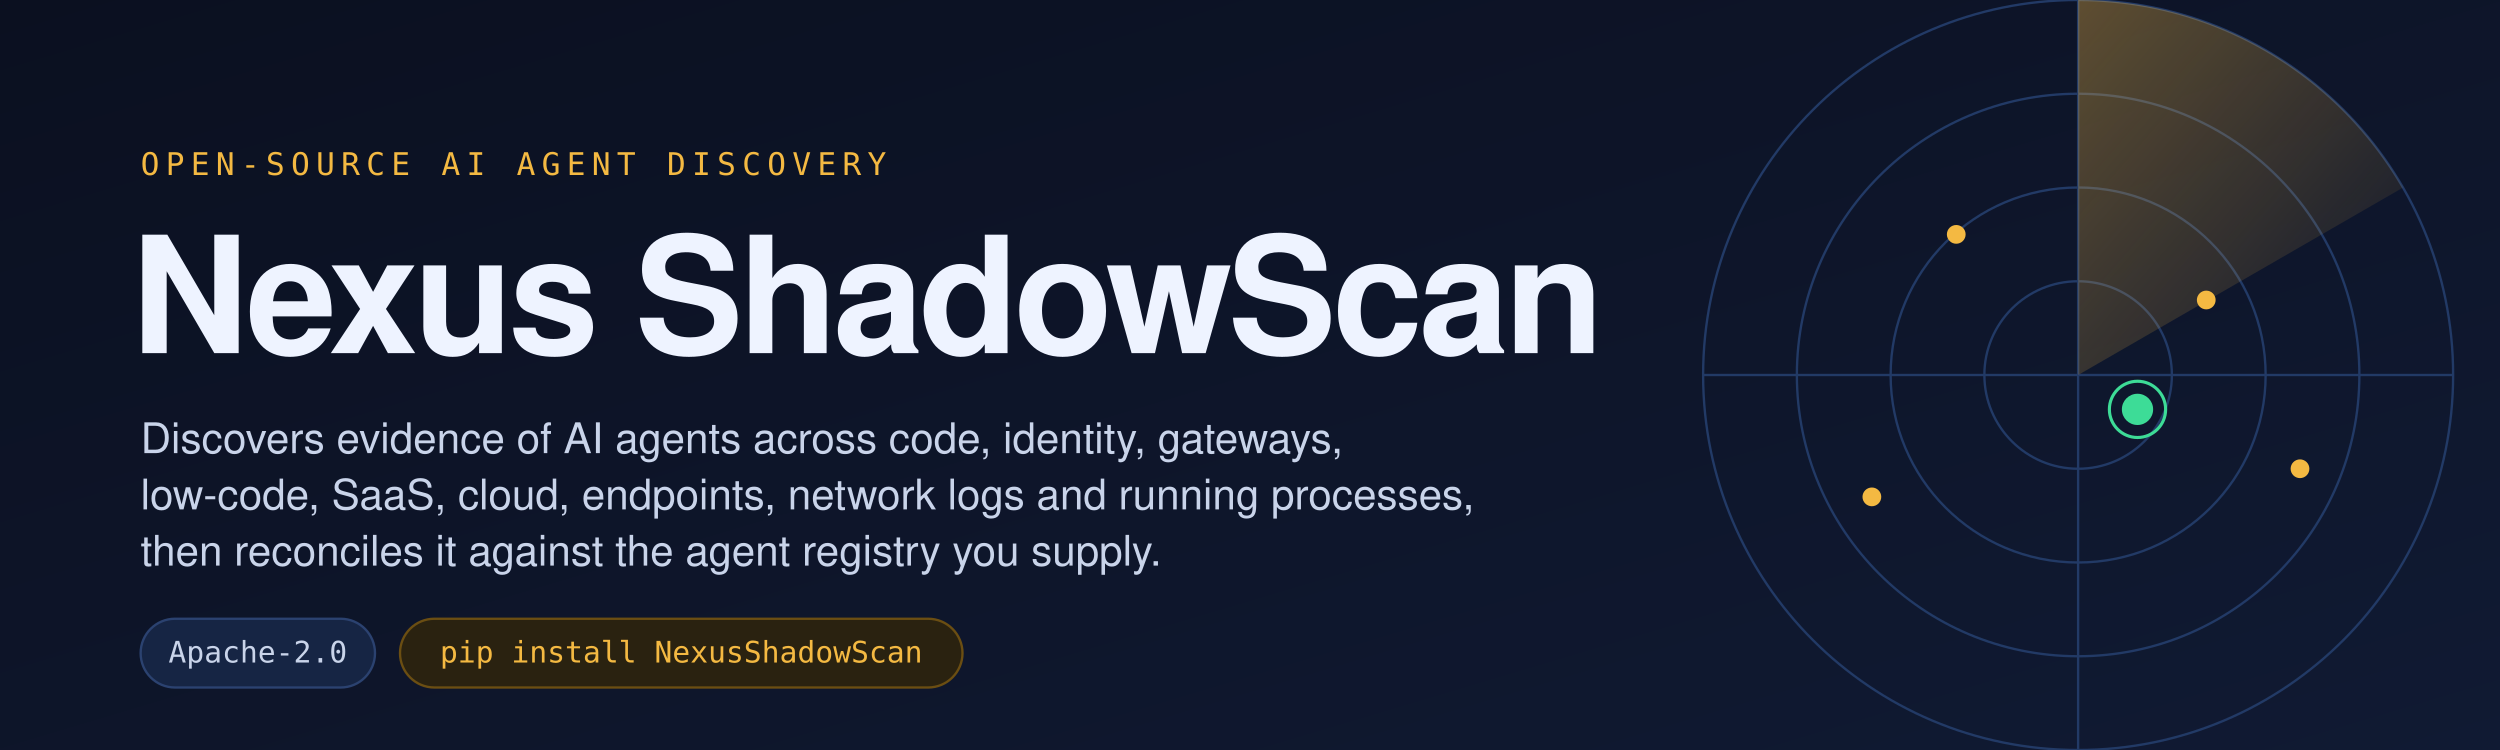
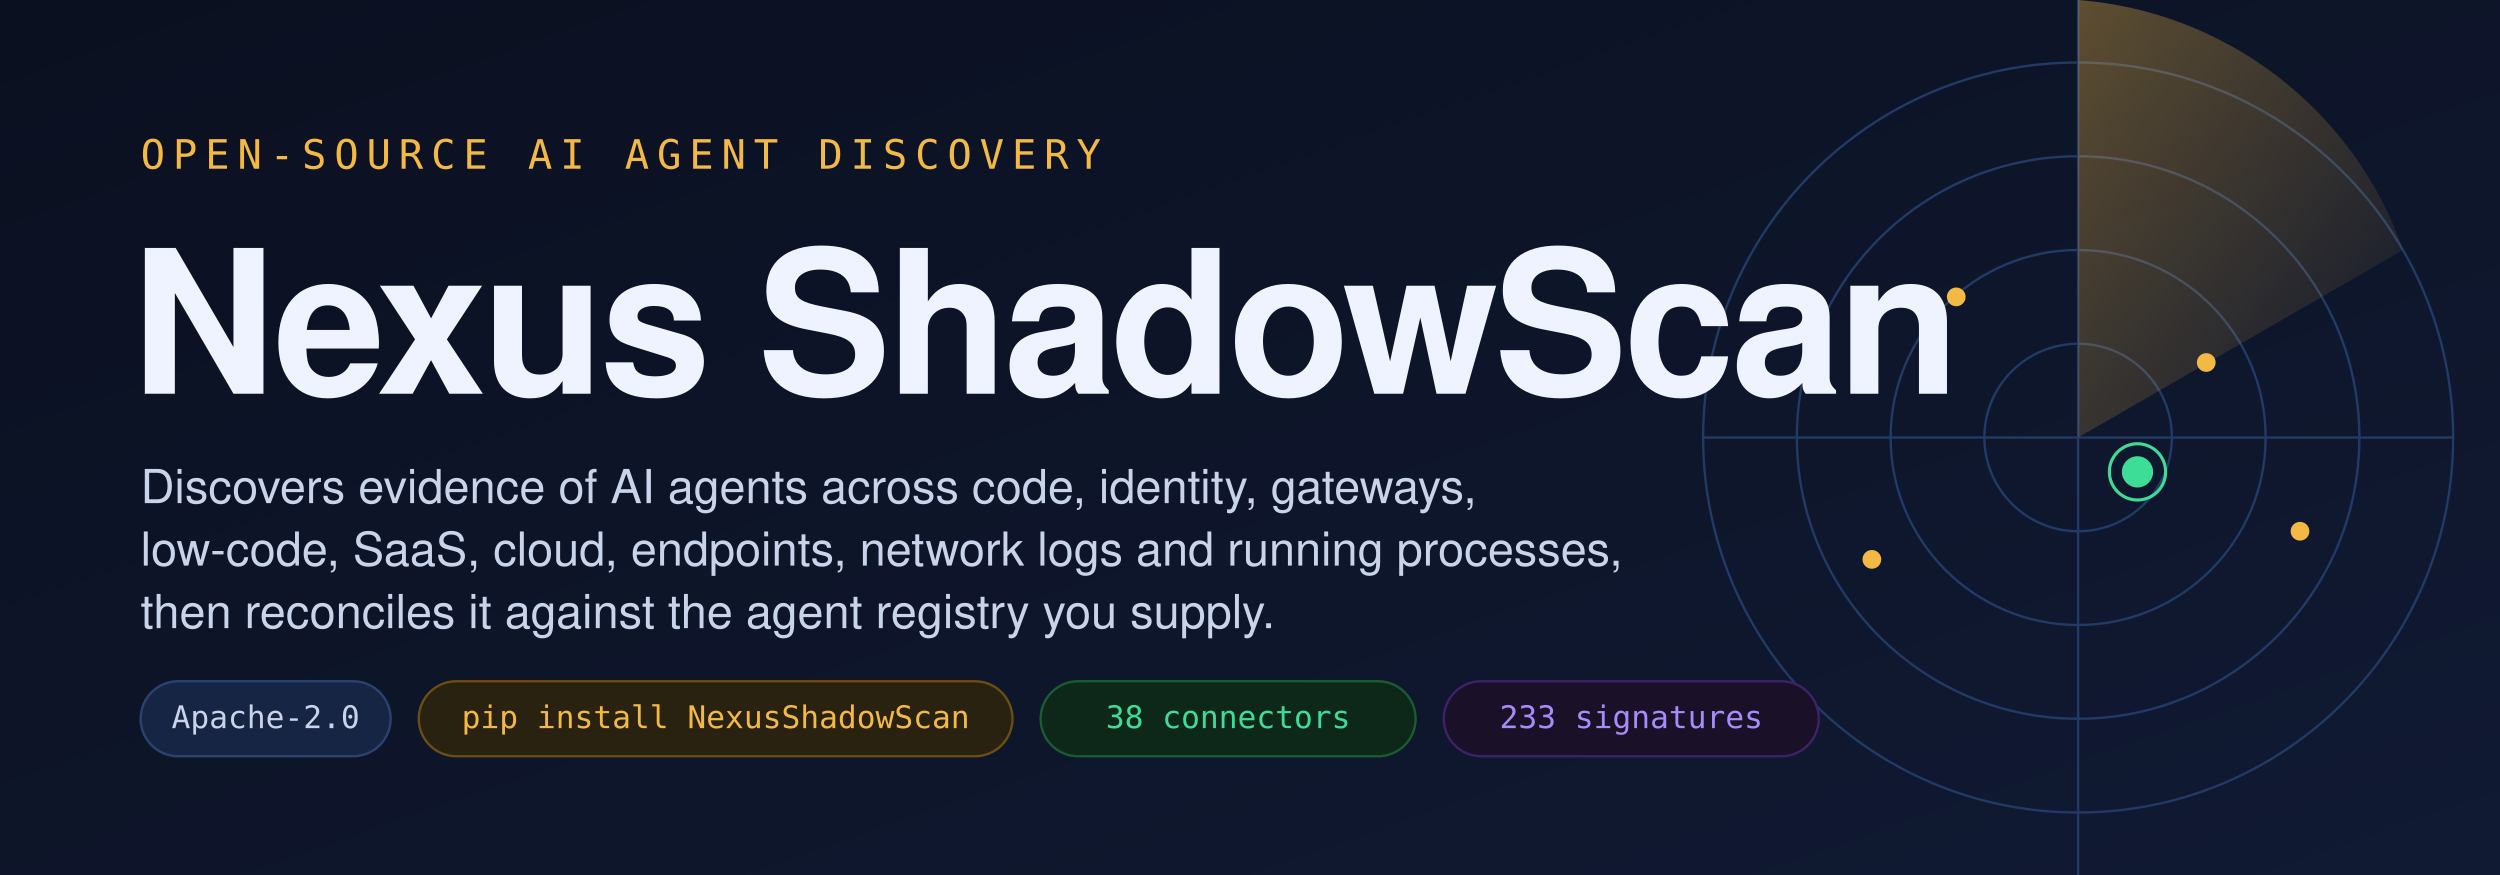
- <svg xmlns="http://www.w3.org/2000/svg" viewBox="0 0 1600 480" width="1600" height="480" role="img" aria-labelledby="title desc" font-family="-apple-system, 'Segoe UI', Helvetica, Arial, sans-serif">
+ <svg xmlns="http://www.w3.org/2000/svg" viewBox="0 0 1600 560" width="1600" height="560" role="img" aria-labelledby="title desc" font-family="-apple-system, 'Segoe UI', Helvetica, Arial, sans-serif">
  <defs>
    <linearGradient id="bg" x1="0" y1="0" x2="1" y2="1">
      <stop offset="0" stop-color="#0b1020" />
      <stop offset="1" stop-color="#101a33" />
    </linearGradient>
    <linearGradient id="sweep" x1="0" y1="0" x2="1" y2="1">
      <stop offset="0" stop-color="#f4b942" stop-opacity="0.35" />
      <stop offset="1" stop-color="#f4b942" stop-opacity="0" />
    </linearGradient>
  </defs>
-   <rect x="0" y="0" width="1600" height="480" rx="0" fill="url(#bg)" stroke="none" stroke-width="1.5" />
+   <rect x="0" y="0" width="1600" height="560" rx="0" fill="url(#bg)" stroke="none" stroke-width="1.5" />
  <g stroke="#223a66" stroke-width="1.5" fill="none">
-     <circle cx="1330" cy="240" r="60" />
-     <circle cx="1330" cy="240" r="120" />
-     <circle cx="1330" cy="240" r="180" />
-     <circle cx="1330" cy="240" r="240" />
-     <line x1="1090" y1="240" x2="1570" y2="240" />
-     <line x1="1330" y1="0" x2="1330" y2="480" />
+     <circle cx="1330" cy="280" r="60" />
+     <circle cx="1330" cy="280" r="120" />
+     <circle cx="1330" cy="280" r="180" />
+     <circle cx="1330" cy="280" r="240" />
+     <line x1="1090" y1="280" x2="1570" y2="280" />
+     <line x1="1330" y1="0" x2="1330" y2="560" />
  </g>
-   <path d="M1330 240 L1330 0 A240 240 0 0 1 1538 120 Z" fill="url(#sweep)" />
+   <path d="M1330 280 L1330 0 A240 240 0 0 1 1538 160 Z" fill="url(#sweep)" />
  <g fill="#f4b942">
-     <circle cx="1252" cy="150" r="6" />
-     <circle cx="1412" cy="192" r="6" />
-     <circle cx="1472" cy="300" r="6" />
-     <circle cx="1198" cy="318" r="6" />
+     <circle cx="1252" cy="190" r="6" />
+     <circle cx="1412" cy="232" r="6" />
+     <circle cx="1472" cy="340" r="6" />
+     <circle cx="1198" cy="358" r="6" />
  </g>
-   <circle cx="1368" cy="262" r="10" fill="#3ddc97" />
-   <circle cx="1368" cy="262" r="18" fill="none" stroke="#3ddc97" stroke-width="2" />
-   <text x="90" y="112" font-size="20" fill="#f4b942" font-family="ui-monospace, SFMono-Regular, Menlo, Consolas, monospace" letter-spacing="4">OPEN-SOURCE AI AGENT DISCOVERY</text>
-   <text x="84" y="226" font-size="104" font-weight="700" fill="#eef3ff" letter-spacing="-3">Nexus ShadowScan</text>
-   <text x="90" y="290" font-size="27" fill="#c9d4ea">Discovers evidence of AI agents across code, identity, gateways,</text>
-   <text x="90" y="326" font-size="27" fill="#c9d4ea">low-code, SaaS, cloud, endpoints, network logs and running processes,</text>
-   <text x="90" y="362" font-size="27" fill="#c9d4ea">then reconciles it against the agent registry you supply.</text>
-   <g font-family="ui-monospace, SFMono-Regular, Menlo, Consolas, monospace" font-size="19">
-     <rect x="90" y="396" width="150" height="44" rx="22" fill="#162544" stroke="#2b4270" stroke-width="1.5" />
-     <text x="165" y="424" font-size="19" fill="#c9d4ea" text-anchor="middle">Apache-2.0</text>
-     <rect x="256" y="396" width="360" height="44" rx="22" fill="#2a2210" stroke="#6b4e12" stroke-width="1.5" />
-     <text x="436" y="424" font-size="19" fill="#f4b942" text-anchor="middle">pip install NexusShadowScan</text>
+   <circle cx="1368" cy="302" r="10" fill="#3ddc97" />
+   <circle cx="1368" cy="302" r="18" fill="none" stroke="#3ddc97" stroke-width="2" />
+   <text x="90" y="108" font-size="26" fill="#f4b942" font-family="ui-monospace, SFMono-Regular, Menlo, Consolas, monospace" letter-spacing="5">OPEN-SOURCE AI AGENT DISCOVERY</text>
+   <text x="84" y="252" font-size="128" font-weight="700" fill="#eef3ff" letter-spacing="-3">Nexus ShadowScan</text>
+   <text x="90" y="322" font-size="30" fill="#c9d4ea">Discovers evidence of AI agents across code, identity, gateways,</text>
+   <text x="90" y="362" font-size="30" fill="#c9d4ea">low-code, SaaS, cloud, endpoints, network logs and running processes,</text>
+   <text x="90" y="402" font-size="30" fill="#c9d4ea">then reconciles it against the agent registry you supply.</text>
+   <g font-family="ui-monospace, SFMono-Regular, Menlo, Consolas, monospace" font-size="20">
+     <rect x="90" y="436" width="160" height="48" rx="24" fill="#162544" stroke="#2b4270" stroke-width="1.5" />
+     <text x="170" y="466" font-size="20" fill="#c9d4ea" text-anchor="middle">Apache-2.0</text>
+     <rect x="268" y="436" width="380" height="48" rx="24" fill="#2a2210" stroke="#6b4e12" stroke-width="1.5" />
+     <text x="458" y="466" font-size="20" fill="#f4b942" text-anchor="middle">pip install NexusShadowScan</text>
+     <rect x="666" y="436" width="240" height="48" rx="24" fill="#0d2818" stroke="#1a5c32" stroke-width="1.5" />
+     <text x="786" y="466" font-size="20" fill="#3ddc97" text-anchor="middle">38 connectors</text>
+     <rect x="924" y="436" width="240" height="48" rx="24" fill="#1a1028" stroke="#3d2268" stroke-width="1.5" />
+     <text x="1044" y="466" font-size="20" fill="#a78bfa" text-anchor="middle">233 signatures</text>
  </g>
</svg>
